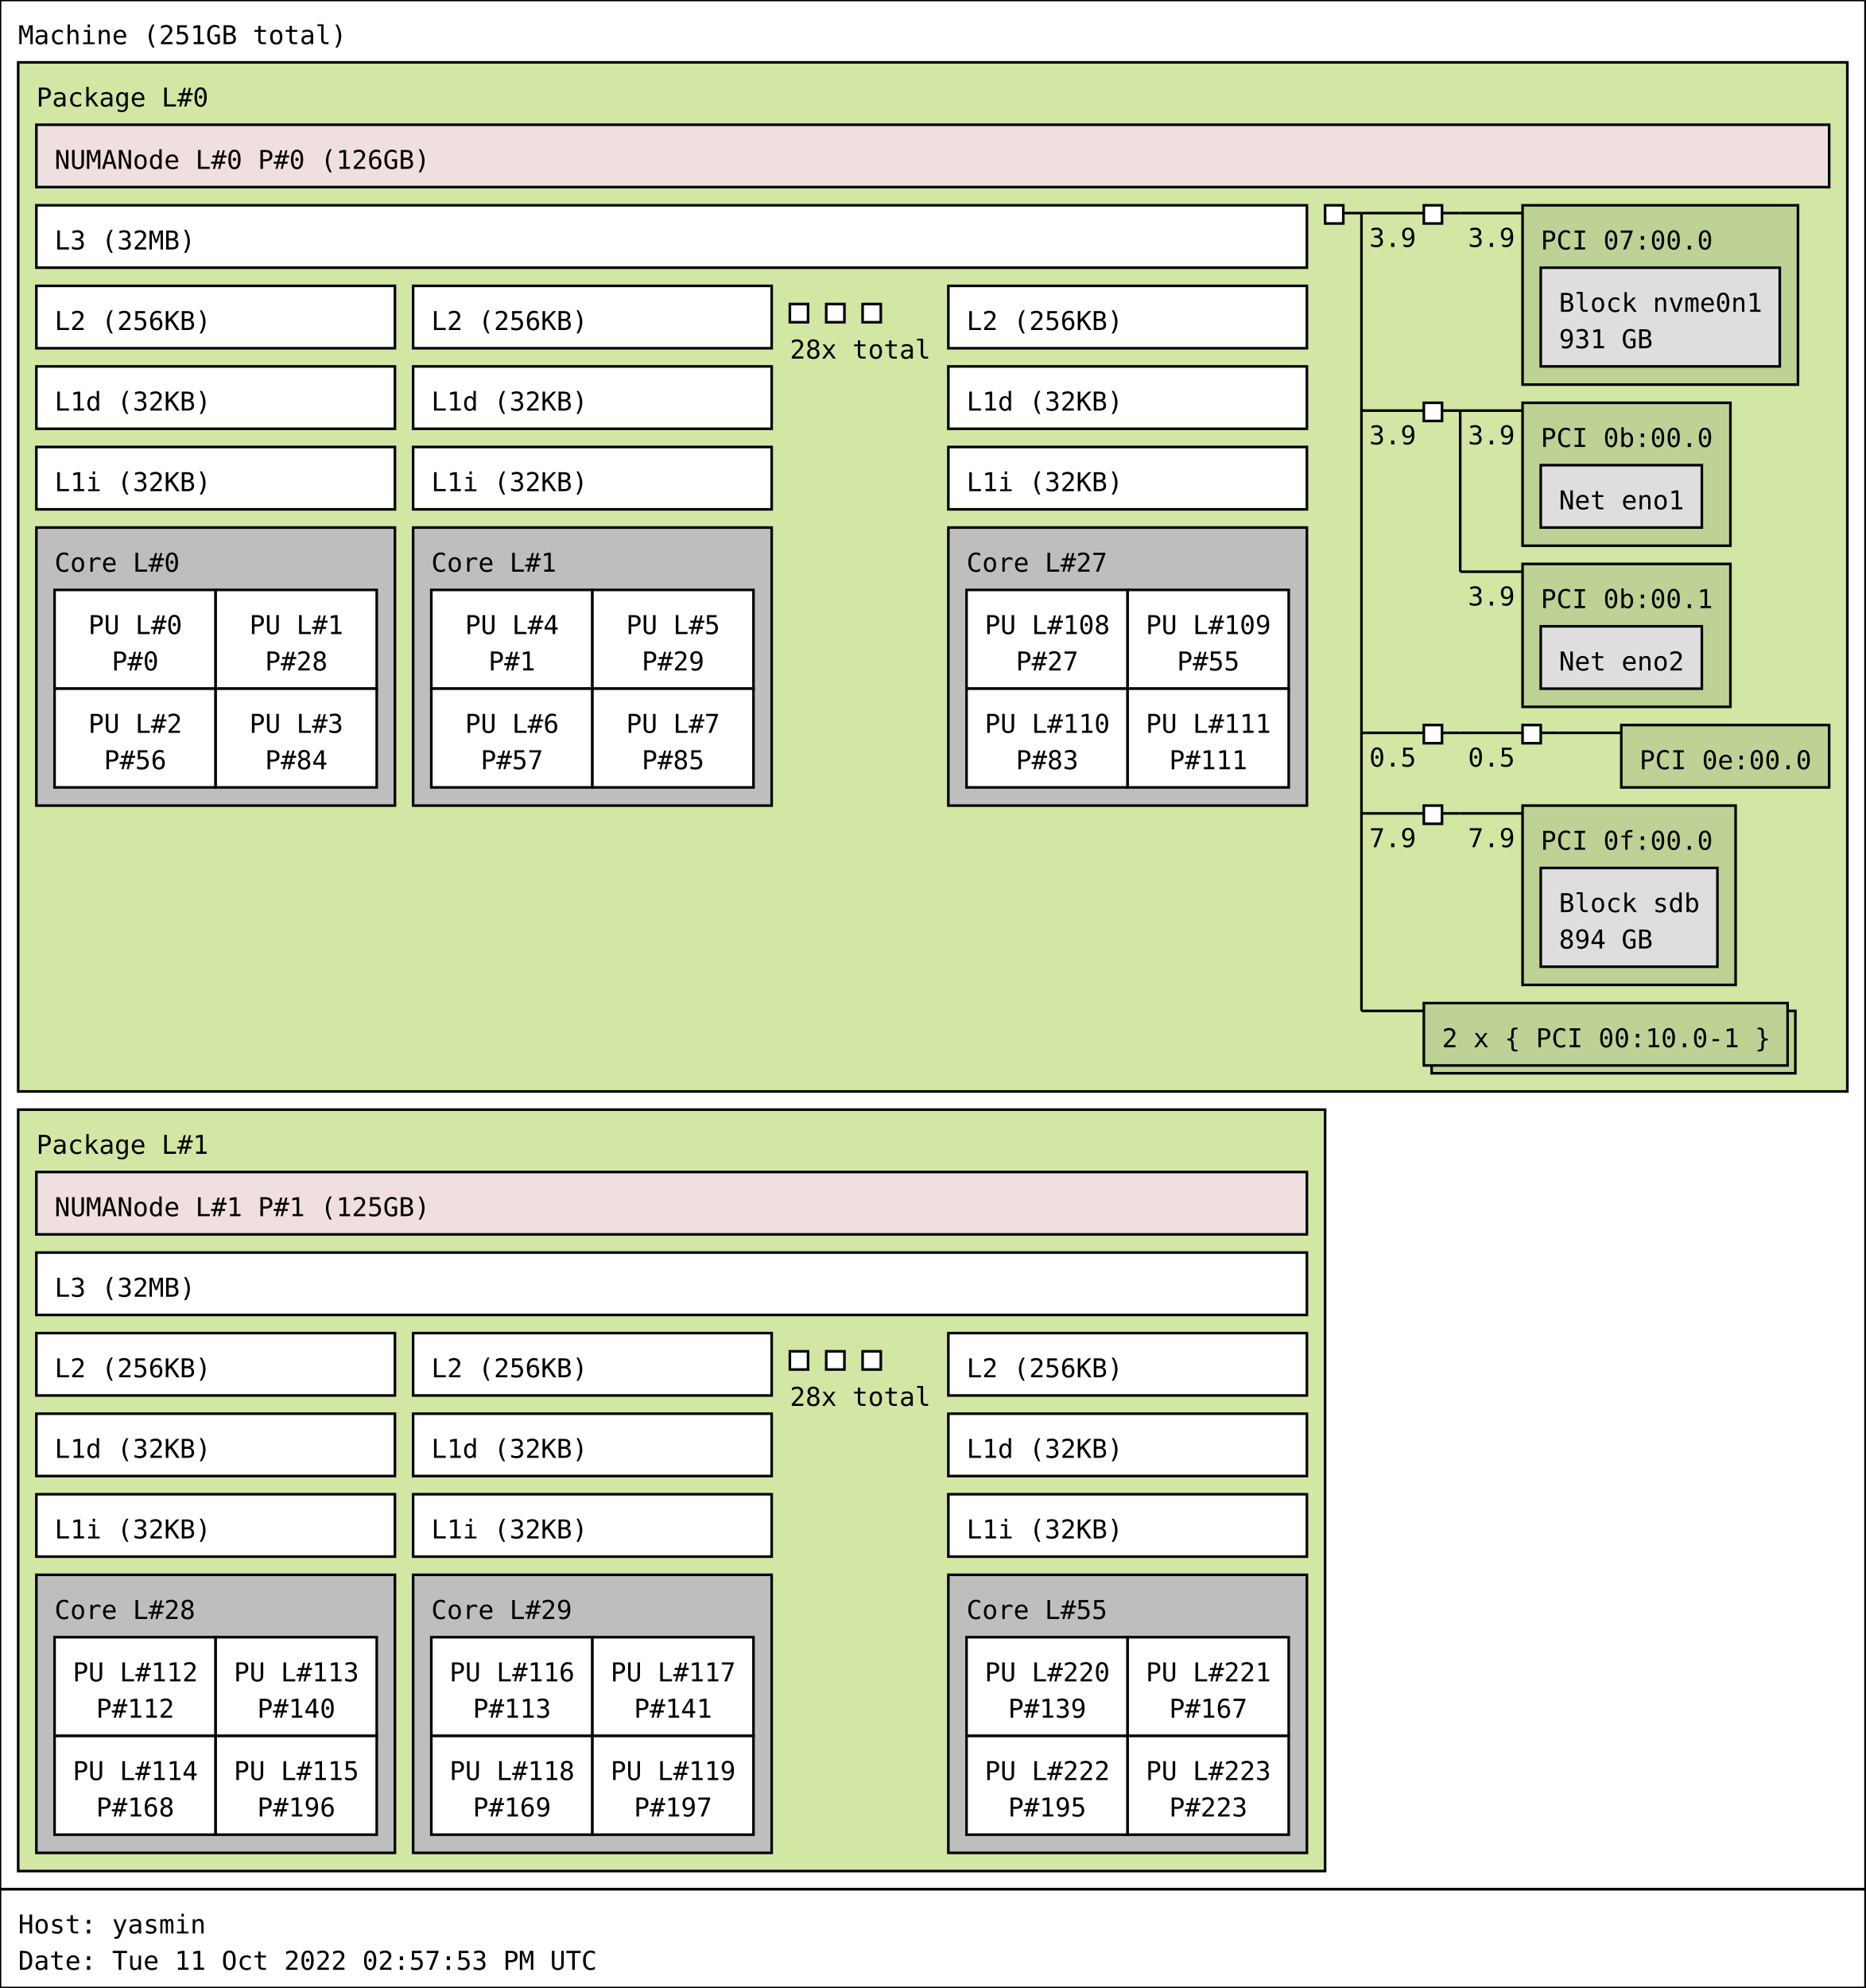
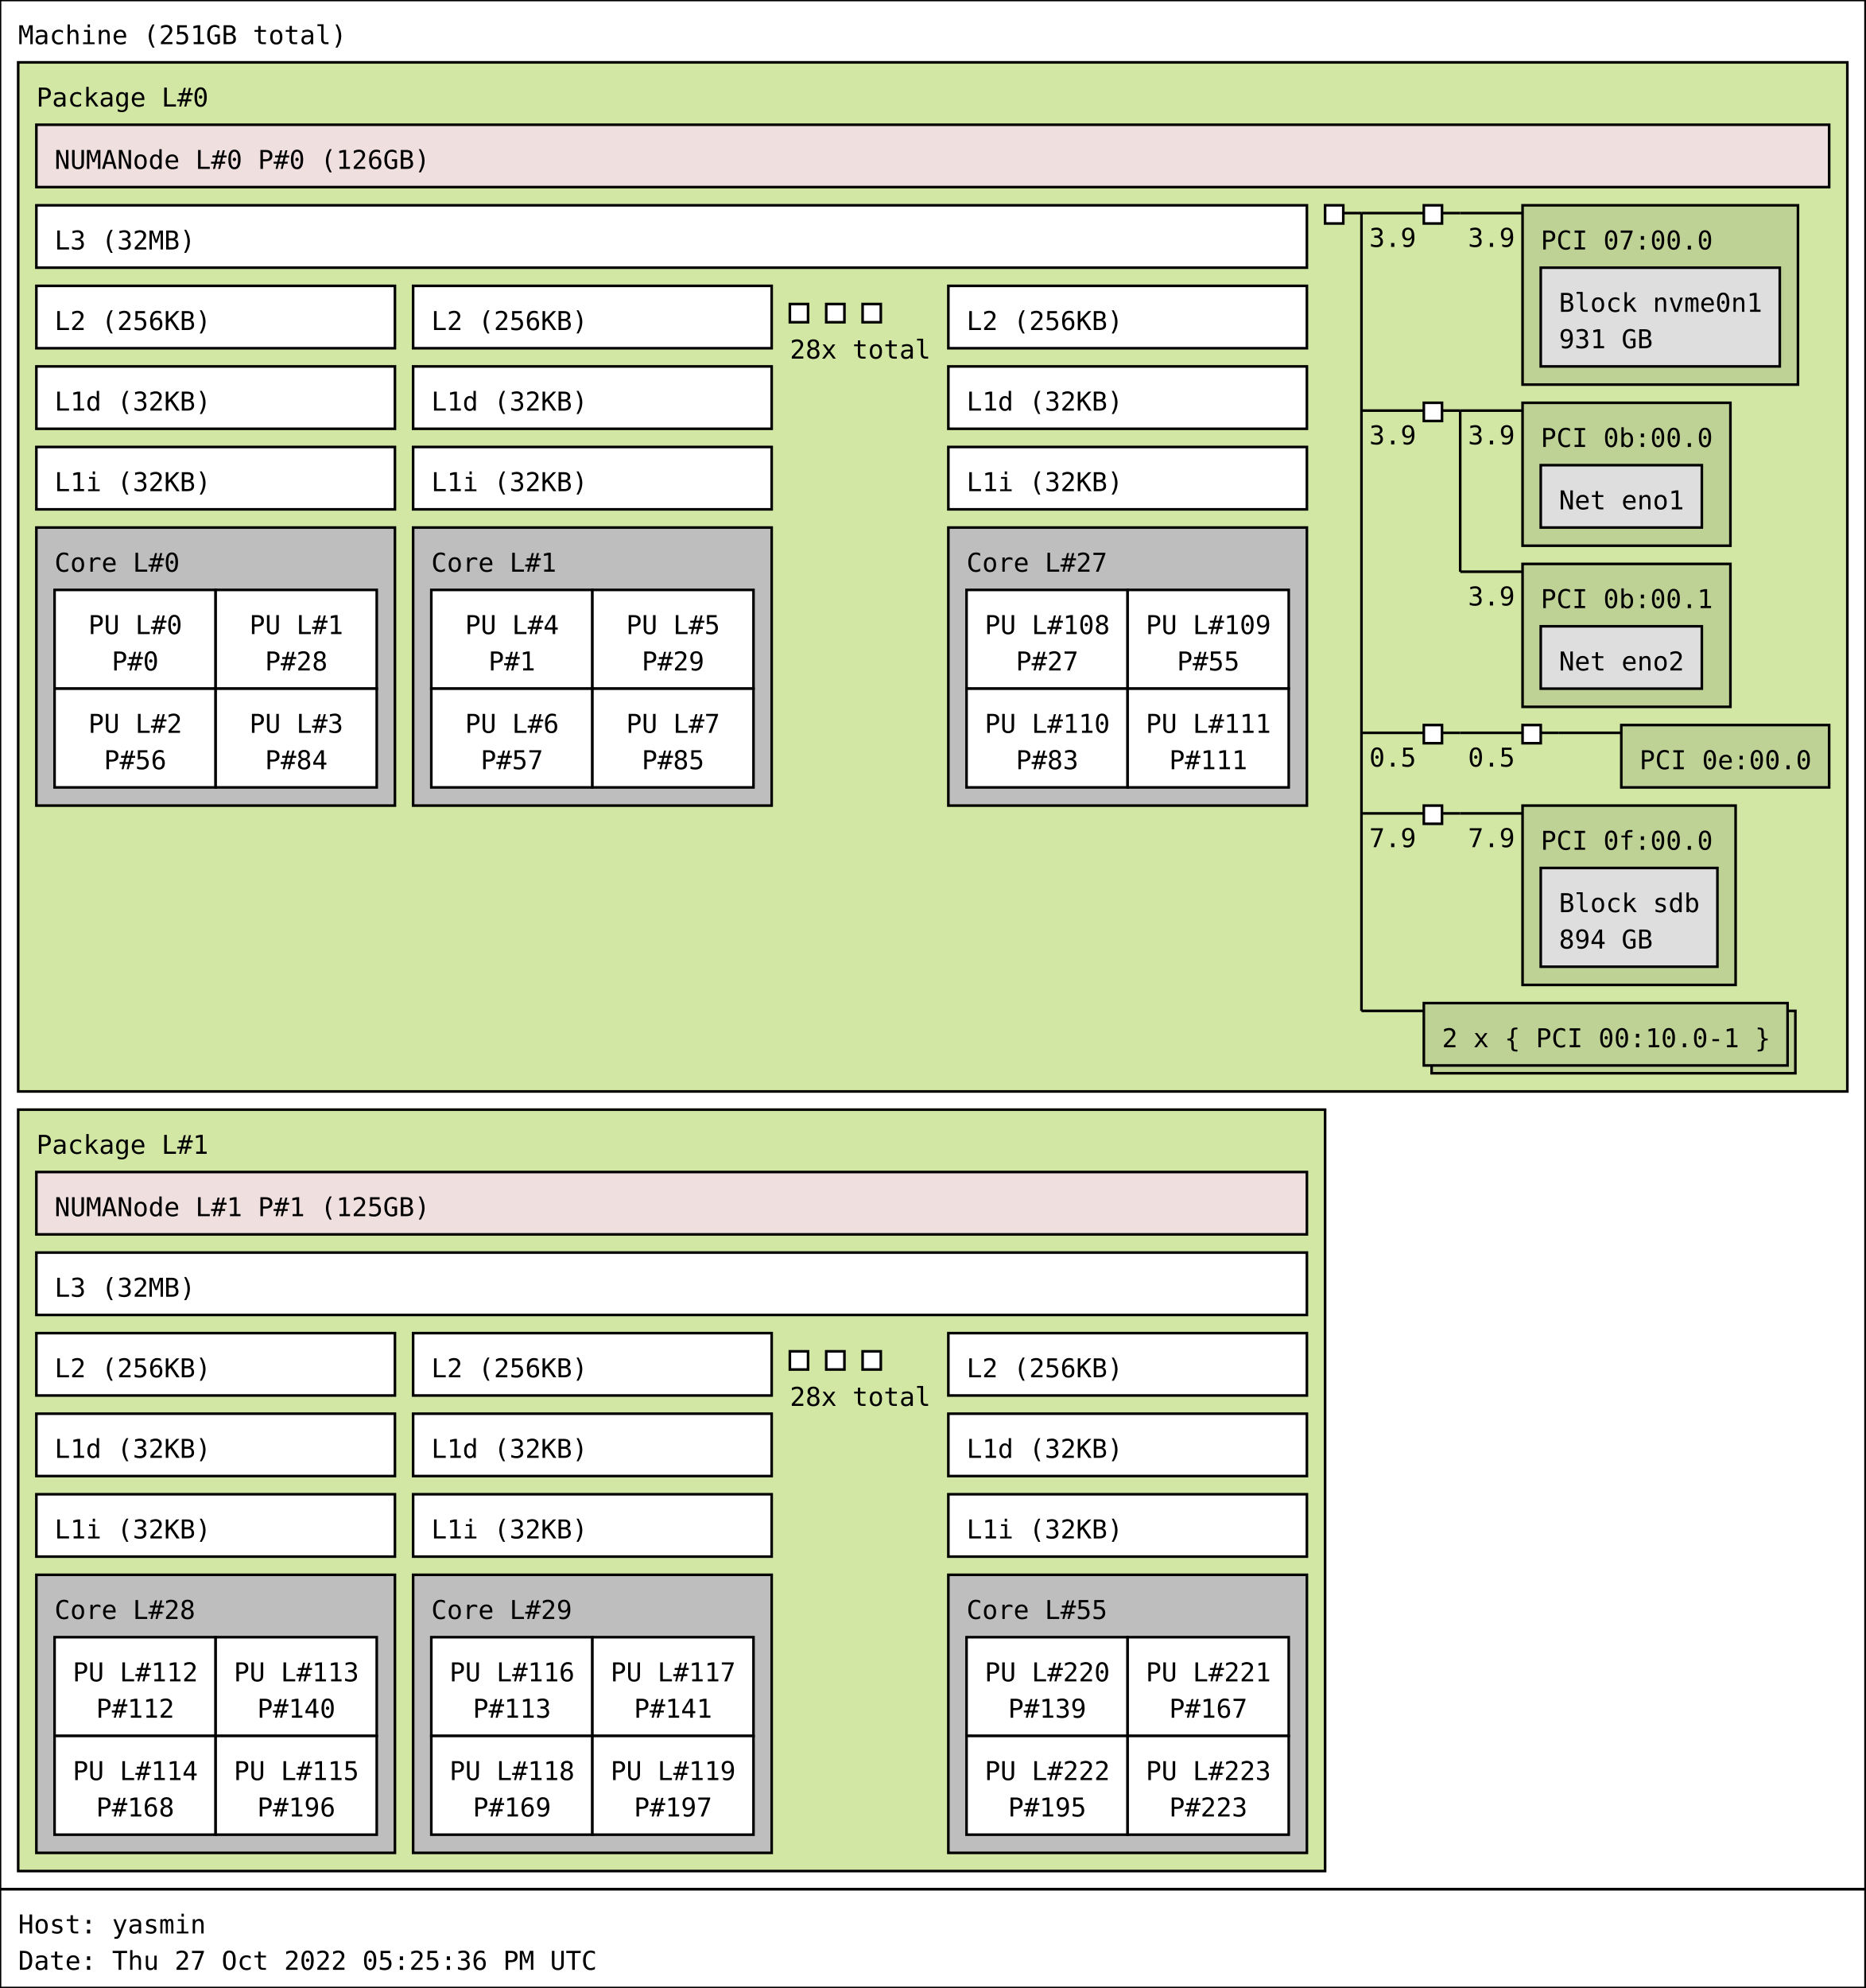
<svg xmlns="http://www.w3.org/2000/svg" width="718px" height="765px" viewBox="0 0 718px 765px" version="1.1">
  <rect id="Machine_0_rect" class="Machine" x="0" y="0" width="718" height="727" fill="rgb(255,255,255)" stroke="rgb(0,0,0)" stroke-width="1" />
  <text id="Machine_0_text" class="Machine" font-family="Monospace" x="7" y="17" fill="rgb(0,0,0)" font-size="10px">Machine (251GB total)</text>
  <rect id="Package_0_rect" class="Package" x="7" y="24" width="704" height="396" fill="rgb(210,231,164)" stroke="rgb(0,0,0)" stroke-width="1" />
  <text id="Package_0_text" class="Package" font-family="Monospace" x="14" y="41" fill="rgb(0,0,0)" font-size="10px">Package L#0</text>
  <rect id="L3_0_rect" class="L3" x="14" y="79" width="489" height="24" fill="rgb(255,255,255)" stroke="rgb(0,0,0)" stroke-width="1" />
  <text id="L3_0_text" class="L3" font-family="Monospace" x="21" y="96" fill="rgb(0,0,0)" font-size="10px">L3 (32MB)</text>
  <rect id="L2_0_rect" class="L2" x="14" y="110" width="138" height="24" fill="rgb(255,255,255)" stroke="rgb(0,0,0)" stroke-width="1" />
  <text id="L2_0_text" class="L2" font-family="Monospace" x="21" y="127" fill="rgb(0,0,0)" font-size="10px">L2 (256KB)</text>
  <rect id="L1d_0_rect" class="L1d" x="14" y="141" width="138" height="24" fill="rgb(255,255,255)" stroke="rgb(0,0,0)" stroke-width="1" />
  <text id="L1d_0_text" class="L1d" font-family="Monospace" x="21" y="158" fill="rgb(0,0,0)" font-size="10px">L1d (32KB)</text>
  <rect id="L1i_0_rect" class="L1i" x="14" y="172" width="138" height="24" fill="rgb(255,255,255)" stroke="rgb(0,0,0)" stroke-width="1" />
  <text id="L1i_0_text" class="L1i" font-family="Monospace" x="21" y="189" fill="rgb(0,0,0)" font-size="10px">L1i (32KB)</text>
  <rect id="Core_0_rect" class="Core" x="14" y="203" width="138" height="107" fill="rgb(190,190,190)" stroke="rgb(0,0,0)" stroke-width="1" />
  <text id="Core_0_text" class="Core" font-family="Monospace" x="21" y="220" fill="rgb(0,0,0)" font-size="10px">Core L#0</text>
  <rect id="PU_0_rect" class="PU" x="21" y="227" width="62" height="38" fill="rgb(255,255,255)" stroke="rgb(0,0,0)" stroke-width="1" />
  <text id="PU_0_text" class="PU" font-family="Monospace" x="34" y="244" fill="rgb(0,0,0)" font-size="10px">PU L#0</text>
  <text id="PU_0_text_1" class="PU" font-family="Monospace" x="43" y="258" fill="rgb(0,0,0)" font-size="10px">P#0</text>
  <rect id="PU_1_rect" class="PU" x="83" y="227" width="62" height="38" fill="rgb(255,255,255)" stroke="rgb(0,0,0)" stroke-width="1" />
  <text id="PU_1_text" class="PU" font-family="Monospace" x="96" y="244" fill="rgb(0,0,0)" font-size="10px">PU L#1</text>
  <text id="PU_1_text_1" class="PU" font-family="Monospace" x="102" y="258" fill="rgb(0,0,0)" font-size="10px">P#28</text>
  <rect id="PU_2_rect" class="PU" x="21" y="265" width="62" height="38" fill="rgb(255,255,255)" stroke="rgb(0,0,0)" stroke-width="1" />
  <text id="PU_2_text" class="PU" font-family="Monospace" x="34" y="282" fill="rgb(0,0,0)" font-size="10px">PU L#2</text>
  <text id="PU_2_text_1" class="PU" font-family="Monospace" x="40" y="296" fill="rgb(0,0,0)" font-size="10px">P#56</text>
  <rect id="PU_3_rect" class="PU" x="83" y="265" width="62" height="38" fill="rgb(255,255,255)" stroke="rgb(0,0,0)" stroke-width="1" />
  <text id="PU_3_text" class="PU" font-family="Monospace" x="96" y="282" fill="rgb(0,0,0)" font-size="10px">PU L#3</text>
  <text id="PU_3_text_1" class="PU" font-family="Monospace" x="102" y="296" fill="rgb(0,0,0)" font-size="10px">P#84</text>
  <rect id="L2_1_rect" class="L2" x="159" y="110" width="138" height="24" fill="rgb(255,255,255)" stroke="rgb(0,0,0)" stroke-width="1" />
  <text id="L2_1_text" class="L2" font-family="Monospace" x="166" y="127" fill="rgb(0,0,0)" font-size="10px">L2 (256KB)</text>
  <rect id="L1d_1_rect" class="L1d" x="159" y="141" width="138" height="24" fill="rgb(255,255,255)" stroke="rgb(0,0,0)" stroke-width="1" />
  <text id="L1d_1_text" class="L1d" font-family="Monospace" x="166" y="158" fill="rgb(0,0,0)" font-size="10px">L1d (32KB)</text>
  <rect id="L1i_1_rect" class="L1i" x="159" y="172" width="138" height="24" fill="rgb(255,255,255)" stroke="rgb(0,0,0)" stroke-width="1" />
  <text id="L1i_1_text" class="L1i" font-family="Monospace" x="166" y="189" fill="rgb(0,0,0)" font-size="10px">L1i (32KB)</text>
  <rect id="Core_1_rect" class="Core" x="159" y="203" width="138" height="107" fill="rgb(190,190,190)" stroke="rgb(0,0,0)" stroke-width="1" />
  <text id="Core_1_text" class="Core" font-family="Monospace" x="166" y="220" fill="rgb(0,0,0)" font-size="10px">Core L#1</text>
  <rect id="PU_4_rect" class="PU" x="166" y="227" width="62" height="38" fill="rgb(255,255,255)" stroke="rgb(0,0,0)" stroke-width="1" />
  <text id="PU_4_text" class="PU" font-family="Monospace" x="179" y="244" fill="rgb(0,0,0)" font-size="10px">PU L#4</text>
  <text id="PU_4_text_1" class="PU" font-family="Monospace" x="188" y="258" fill="rgb(0,0,0)" font-size="10px">P#1</text>
  <rect id="PU_5_rect" class="PU" x="228" y="227" width="62" height="38" fill="rgb(255,255,255)" stroke="rgb(0,0,0)" stroke-width="1" />
  <text id="PU_5_text" class="PU" font-family="Monospace" x="241" y="244" fill="rgb(0,0,0)" font-size="10px">PU L#5</text>
  <text id="PU_5_text_1" class="PU" font-family="Monospace" x="247" y="258" fill="rgb(0,0,0)" font-size="10px">P#29</text>
  <rect id="PU_6_rect" class="PU" x="166" y="265" width="62" height="38" fill="rgb(255,255,255)" stroke="rgb(0,0,0)" stroke-width="1" />
  <text id="PU_6_text" class="PU" font-family="Monospace" x="179" y="282" fill="rgb(0,0,0)" font-size="10px">PU L#6</text>
  <text id="PU_6_text_1" class="PU" font-family="Monospace" x="185" y="296" fill="rgb(0,0,0)" font-size="10px">P#57</text>
  <rect id="PU_7_rect" class="PU" x="228" y="265" width="62" height="38" fill="rgb(255,255,255)" stroke="rgb(0,0,0)" stroke-width="1" />
  <text id="PU_7_text" class="PU" font-family="Monospace" x="241" y="282" fill="rgb(0,0,0)" font-size="10px">PU L#7</text>
  <text id="PU_7_text_1" class="PU" font-family="Monospace" x="247" y="296" fill="rgb(0,0,0)" font-size="10px">P#85</text>
  <rect id="L2_2_rect" class="L2" x="304" y="117" width="7" height="7" fill="rgb(255,255,255)" stroke="rgb(0,0,0)" stroke-width="1" />
  <rect id="L2_2_rect" class="L2" x="318" y="117" width="7" height="7" fill="rgb(255,255,255)" stroke="rgb(0,0,0)" stroke-width="1" />
  <rect id="L2_2_rect" class="L2" x="332" y="117" width="7" height="7" fill="rgb(255,255,255)" stroke="rgb(0,0,0)" stroke-width="1" />
  <text id="L2_2_text" class="L2" font-family="Monospace" x="304" y="138" fill="rgb(0,0,0)" font-size="10px">28x total</text>
  <rect id="L2_27_rect" class="L2" x="365" y="110" width="138" height="24" fill="rgb(255,255,255)" stroke="rgb(0,0,0)" stroke-width="1" />
  <text id="L2_27_text" class="L2" font-family="Monospace" x="372" y="127" fill="rgb(0,0,0)" font-size="10px">L2 (256KB)</text>
  <rect id="L1d_27_rect" class="L1d" x="365" y="141" width="138" height="24" fill="rgb(255,255,255)" stroke="rgb(0,0,0)" stroke-width="1" />
  <text id="L1d_27_text" class="L1d" font-family="Monospace" x="372" y="158" fill="rgb(0,0,0)" font-size="10px">L1d (32KB)</text>
  <rect id="L1i_27_rect" class="L1i" x="365" y="172" width="138" height="24" fill="rgb(255,255,255)" stroke="rgb(0,0,0)" stroke-width="1" />
  <text id="L1i_27_text" class="L1i" font-family="Monospace" x="372" y="189" fill="rgb(0,0,0)" font-size="10px">L1i (32KB)</text>
  <rect id="Core_27_rect" class="Core" x="365" y="203" width="138" height="107" fill="rgb(190,190,190)" stroke="rgb(0,0,0)" stroke-width="1" />
  <text id="Core_27_text" class="Core" font-family="Monospace" x="372" y="220" fill="rgb(0,0,0)" font-size="10px">Core L#27</text>
  <rect id="PU_108_rect" class="PU" x="372" y="227" width="62" height="38" fill="rgb(255,255,255)" stroke="rgb(0,0,0)" stroke-width="1" />
  <text id="PU_108_text" class="PU" font-family="Monospace" x="379" y="244" fill="rgb(0,0,0)" font-size="10px">PU L#108</text>
  <text id="PU_108_text_1" class="PU" font-family="Monospace" x="391" y="258" fill="rgb(0,0,0)" font-size="10px">P#27</text>
  <rect id="PU_109_rect" class="PU" x="434" y="227" width="62" height="38" fill="rgb(255,255,255)" stroke="rgb(0,0,0)" stroke-width="1" />
  <text id="PU_109_text" class="PU" font-family="Monospace" x="441" y="244" fill="rgb(0,0,0)" font-size="10px">PU L#109</text>
  <text id="PU_109_text_1" class="PU" font-family="Monospace" x="453" y="258" fill="rgb(0,0,0)" font-size="10px">P#55</text>
  <rect id="PU_110_rect" class="PU" x="372" y="265" width="62" height="38" fill="rgb(255,255,255)" stroke="rgb(0,0,0)" stroke-width="1" />
  <text id="PU_110_text" class="PU" font-family="Monospace" x="379" y="282" fill="rgb(0,0,0)" font-size="10px">PU L#110</text>
  <text id="PU_110_text_1" class="PU" font-family="Monospace" x="391" y="296" fill="rgb(0,0,0)" font-size="10px">P#83</text>
  <rect id="PU_111_rect" class="PU" x="434" y="265" width="62" height="38" fill="rgb(255,255,255)" stroke="rgb(0,0,0)" stroke-width="1" />
  <text id="PU_111_text" class="PU" font-family="Monospace" x="441" y="282" fill="rgb(0,0,0)" font-size="10px">PU L#111</text>
  <text id="PU_111_text_1" class="PU" font-family="Monospace" x="450" y="296" fill="rgb(0,0,0)" font-size="10px">P#111</text>
  <rect id="NUMANode_0_rect" class="NUMANode" x="14" y="48" width="690" height="24" fill="rgb(239,223,222)" stroke="rgb(0,0,0)" stroke-width="1" />
  <text id="NUMANode_0_text" class="NUMANode" font-family="Monospace" x="21" y="65" fill="rgb(0,0,0)" font-size="10px">NUMANode L#0 P#0 (126GB)</text>
  <rect id="HostBridge_0_rect" class="HostBridge" x="510" y="79" width="7" height="7" fill="rgb(255,255,255)" stroke="rgb(0,0,0)" stroke-width="1" />
  <line id="HostBridge_0_line" class="HostBridge" x1="517" y1="82" x2="524" y2="82" stroke="rgb(0,0,0)" stroke-width="1" />
  <line id="HostBridge_0_line_2" class="HostBridge" x1="524" y1="82" x2="548" y2="82" stroke="rgb(0,0,0)" stroke-width="1" />
  <text id="HostBridge_0_text_2" class="HostBridge" font-family="Monospace" x="527" y="95" fill="rgb(0,0,0)" font-size="10px">3.9</text>
  <line id="HostBridge_0_line_3" class="HostBridge" x1="524" y1="158" x2="548" y2="158" stroke="rgb(0,0,0)" stroke-width="1" />
  <text id="HostBridge_0_text_3" class="HostBridge" font-family="Monospace" x="527" y="171" fill="rgb(0,0,0)" font-size="10px">3.9</text>
  <line id="HostBridge_0_line_4" class="HostBridge" x1="524" y1="282" x2="548" y2="282" stroke="rgb(0,0,0)" stroke-width="1" />
  <text id="HostBridge_0_text_4" class="HostBridge" font-family="Monospace" x="527" y="295" fill="rgb(0,0,0)" font-size="10px">0.5</text>
  <line id="HostBridge_0_line_5" class="HostBridge" x1="524" y1="313" x2="548" y2="313" stroke="rgb(0,0,0)" stroke-width="1" />
  <text id="HostBridge_0_text_5" class="HostBridge" font-family="Monospace" x="527" y="326" fill="rgb(0,0,0)" font-size="10px">7.9</text>
  <line id="HostBridge_0_line_6" class="HostBridge" x1="524" y1="389" x2="548" y2="389" stroke="rgb(0,0,0)" stroke-width="1" />
  <line id="HostBridge_0_line_1" class="HostBridge" x1="524" y1="82" x2="524" y2="389" stroke="rgb(0,0,0)" stroke-width="1" />
  <rect id="PCIBridge_1_rect" class="PCIBridge" x="548" y="79" width="7" height="7" fill="rgb(255,255,255)" stroke="rgb(0,0,0)" stroke-width="1" />
  <line id="PCIBridge_1_line" class="PCIBridge" x1="555" y1="82" x2="562" y2="82" stroke="rgb(0,0,0)" stroke-width="1" />
  <line id="PCIBridge_1_line_2" class="PCIBridge" x1="562" y1="82" x2="586" y2="82" stroke="rgb(0,0,0)" stroke-width="1" />
  <text id="PCIBridge_1_text_2" class="PCIBridge" font-family="Monospace" x="565" y="95" fill="rgb(0,0,0)" font-size="10px">3.9</text>
  <line id="PCIBridge_1_line_1" class="PCIBridge" x1="562" y1="82" x2="562" y2="82" stroke="rgb(0,0,0)" stroke-width="1" />
  <rect id="PCI_0_rect" class="PCI" x="586" y="79" width="106" height="69" fill="rgb(190,210,149)" stroke="rgb(0,0,0)" stroke-width="1" />
  <text id="PCI_0_text" class="PCI" font-family="Monospace" x="593" y="96" fill="rgb(0,0,0)" font-size="10px">PCI 07:00.0</text>
  <rect id="Block_0_rect" class="Block" x="593" y="103" width="92" height="38" fill="rgb(222,222,222)" stroke="rgb(0,0,0)" stroke-width="1" />
  <text id="Block_0_text" class="Block" font-family="Monospace" x="600" y="120" fill="rgb(0,0,0)" font-size="10px">Block nvme0n1</text>
  <text id="Block_0_text_1" class="Block" font-family="Monospace" x="600" y="134" fill="rgb(0,0,0)" font-size="10px">931 GB</text>
  <rect id="PCIBridge_2_rect" class="PCIBridge" x="548" y="155" width="7" height="7" fill="rgb(255,255,255)" stroke="rgb(0,0,0)" stroke-width="1" />
  <line id="PCIBridge_2_line" class="PCIBridge" x1="555" y1="158" x2="562" y2="158" stroke="rgb(0,0,0)" stroke-width="1" />
  <line id="PCIBridge_2_line_2" class="PCIBridge" x1="562" y1="158" x2="586" y2="158" stroke="rgb(0,0,0)" stroke-width="1" />
  <text id="PCIBridge_2_text_2" class="PCIBridge" font-family="Monospace" x="565" y="171" fill="rgb(0,0,0)" font-size="10px">3.9</text>
  <line id="PCIBridge_2_line_3" class="PCIBridge" x1="562" y1="220" x2="586" y2="220" stroke="rgb(0,0,0)" stroke-width="1" />
  <text id="PCIBridge_2_text_3" class="PCIBridge" font-family="Monospace" x="565" y="233" fill="rgb(0,0,0)" font-size="10px">3.9</text>
  <line id="PCIBridge_2_line_1" class="PCIBridge" x1="562" y1="158" x2="562" y2="220" stroke="rgb(0,0,0)" stroke-width="1" />
  <rect id="PCI_1_rect" class="PCI" x="586" y="155" width="80" height="55" fill="rgb(190,210,149)" stroke="rgb(0,0,0)" stroke-width="1" />
  <text id="PCI_1_text" class="PCI" font-family="Monospace" x="593" y="172" fill="rgb(0,0,0)" font-size="10px">PCI 0b:00.0</text>
  <rect id="Net_1_rect" class="Net" x="593" y="179" width="62" height="24" fill="rgb(222,222,222)" stroke="rgb(0,0,0)" stroke-width="1" />
  <text id="Net_1_text" class="Net" font-family="Monospace" x="600" y="196" fill="rgb(0,0,0)" font-size="10px">Net eno1</text>
  <rect id="PCI_2_rect" class="PCI" x="586" y="217" width="80" height="55" fill="rgb(190,210,149)" stroke="rgb(0,0,0)" stroke-width="1" />
  <text id="PCI_2_text" class="PCI" font-family="Monospace" x="593" y="234" fill="rgb(0,0,0)" font-size="10px">PCI 0b:00.1</text>
  <rect id="Net_2_rect" class="Net" x="593" y="241" width="62" height="24" fill="rgb(222,222,222)" stroke="rgb(0,0,0)" stroke-width="1" />
  <text id="Net_2_text" class="Net" font-family="Monospace" x="600" y="258" fill="rgb(0,0,0)" font-size="10px">Net eno2</text>
  <rect id="PCIBridge_3_rect" class="PCIBridge" x="548" y="279" width="7" height="7" fill="rgb(255,255,255)" stroke="rgb(0,0,0)" stroke-width="1" />
  <line id="PCIBridge_3_line" class="PCIBridge" x1="555" y1="282" x2="562" y2="282" stroke="rgb(0,0,0)" stroke-width="1" />
  <line id="PCIBridge_3_line_2" class="PCIBridge" x1="562" y1="282" x2="586" y2="282" stroke="rgb(0,0,0)" stroke-width="1" />
  <text id="PCIBridge_3_text_2" class="PCIBridge" font-family="Monospace" x="565" y="295" fill="rgb(0,0,0)" font-size="10px">0.5</text>
  <line id="PCIBridge_3_line_1" class="PCIBridge" x1="562" y1="282" x2="562" y2="282" stroke="rgb(0,0,0)" stroke-width="1" />
  <rect id="PCIBridge_4_rect" class="PCIBridge" x="586" y="279" width="7" height="7" fill="rgb(255,255,255)" stroke="rgb(0,0,0)" stroke-width="1" />
  <line id="PCIBridge_4_line" class="PCIBridge" x1="593" y1="282" x2="600" y2="282" stroke="rgb(0,0,0)" stroke-width="1" />
  <line id="PCIBridge_4_line_2" class="PCIBridge" x1="600" y1="282" x2="624" y2="282" stroke="rgb(0,0,0)" stroke-width="1" />
  <line id="PCIBridge_4_line_1" class="PCIBridge" x1="600" y1="282" x2="600" y2="282" stroke="rgb(0,0,0)" stroke-width="1" />
  <rect id="PCI_3_rect" class="PCI" x="624" y="279" width="80" height="24" fill="rgb(190,210,149)" stroke="rgb(0,0,0)" stroke-width="1" />
  <text id="PCI_3_text" class="PCI" font-family="Monospace" x="631" y="296" fill="rgb(0,0,0)" font-size="10px">PCI 0e:00.0</text>
  <rect id="PCIBridge_5_rect" class="PCIBridge" x="548" y="310" width="7" height="7" fill="rgb(255,255,255)" stroke="rgb(0,0,0)" stroke-width="1" />
  <line id="PCIBridge_5_line" class="PCIBridge" x1="555" y1="313" x2="562" y2="313" stroke="rgb(0,0,0)" stroke-width="1" />
  <line id="PCIBridge_5_line_2" class="PCIBridge" x1="562" y1="313" x2="586" y2="313" stroke="rgb(0,0,0)" stroke-width="1" />
  <text id="PCIBridge_5_text_2" class="PCIBridge" font-family="Monospace" x="565" y="326" fill="rgb(0,0,0)" font-size="10px">7.9</text>
  <line id="PCIBridge_5_line_1" class="PCIBridge" x1="562" y1="313" x2="562" y2="313" stroke="rgb(0,0,0)" stroke-width="1" />
  <rect id="PCI_4_rect" class="PCI" x="586" y="310" width="82" height="69" fill="rgb(190,210,149)" stroke="rgb(0,0,0)" stroke-width="1" />
  <text id="PCI_4_text" class="PCI" font-family="Monospace" x="593" y="327" fill="rgb(0,0,0)" font-size="10px">PCI 0f:00.0</text>
  <rect id="Block_3_rect" class="Block" x="593" y="334" width="68" height="38" fill="rgb(222,222,222)" stroke="rgb(0,0,0)" stroke-width="1" />
  <text id="Block_3_text" class="Block" font-family="Monospace" x="600" y="351" fill="rgb(0,0,0)" font-size="10px">Block sdb</text>
  <text id="Block_3_text_1" class="Block" font-family="Monospace" x="600" y="365" fill="rgb(0,0,0)" font-size="10px">894 GB</text>
  <rect id="PCI_5_rect_2" class="PCI" x="551" y="389" width="140" height="24" fill="rgb(190,210,149)" stroke="rgb(0,0,0)" stroke-width="1" />
  <rect id="PCI_5_rect" class="PCI" x="548" y="386" width="140" height="24" fill="rgb(190,210,149)" stroke="rgb(0,0,0)" stroke-width="1" />
  <text id="PCI_5_text" class="PCI" font-family="Monospace" x="555" y="403" fill="rgb(0,0,0)" font-size="10px">2 x { PCI 00:10.0-1 }</text>
  <rect id="Package_1_rect" class="Package" x="7" y="427" width="503" height="293" fill="rgb(210,231,164)" stroke="rgb(0,0,0)" stroke-width="1" />
  <text id="Package_1_text" class="Package" font-family="Monospace" x="14" y="444" fill="rgb(0,0,0)" font-size="10px">Package L#1</text>
  <rect id="L3_1_rect" class="L3" x="14" y="482" width="489" height="24" fill="rgb(255,255,255)" stroke="rgb(0,0,0)" stroke-width="1" />
  <text id="L3_1_text" class="L3" font-family="Monospace" x="21" y="499" fill="rgb(0,0,0)" font-size="10px">L3 (32MB)</text>
  <rect id="L2_28_rect" class="L2" x="14" y="513" width="138" height="24" fill="rgb(255,255,255)" stroke="rgb(0,0,0)" stroke-width="1" />
  <text id="L2_28_text" class="L2" font-family="Monospace" x="21" y="530" fill="rgb(0,0,0)" font-size="10px">L2 (256KB)</text>
  <rect id="L1d_28_rect" class="L1d" x="14" y="544" width="138" height="24" fill="rgb(255,255,255)" stroke="rgb(0,0,0)" stroke-width="1" />
  <text id="L1d_28_text" class="L1d" font-family="Monospace" x="21" y="561" fill="rgb(0,0,0)" font-size="10px">L1d (32KB)</text>
  <rect id="L1i_28_rect" class="L1i" x="14" y="575" width="138" height="24" fill="rgb(255,255,255)" stroke="rgb(0,0,0)" stroke-width="1" />
  <text id="L1i_28_text" class="L1i" font-family="Monospace" x="21" y="592" fill="rgb(0,0,0)" font-size="10px">L1i (32KB)</text>
  <rect id="Core_28_rect" class="Core" x="14" y="606" width="138" height="107" fill="rgb(190,190,190)" stroke="rgb(0,0,0)" stroke-width="1" />
  <text id="Core_28_text" class="Core" font-family="Monospace" x="21" y="623" fill="rgb(0,0,0)" font-size="10px">Core L#28</text>
  <rect id="PU_112_rect" class="PU" x="21" y="630" width="62" height="38" fill="rgb(255,255,255)" stroke="rgb(0,0,0)" stroke-width="1" />
  <text id="PU_112_text" class="PU" font-family="Monospace" x="28" y="647" fill="rgb(0,0,0)" font-size="10px">PU L#112</text>
  <text id="PU_112_text_1" class="PU" font-family="Monospace" x="37" y="661" fill="rgb(0,0,0)" font-size="10px">P#112</text>
  <rect id="PU_113_rect" class="PU" x="83" y="630" width="62" height="38" fill="rgb(255,255,255)" stroke="rgb(0,0,0)" stroke-width="1" />
  <text id="PU_113_text" class="PU" font-family="Monospace" x="90" y="647" fill="rgb(0,0,0)" font-size="10px">PU L#113</text>
  <text id="PU_113_text_1" class="PU" font-family="Monospace" x="99" y="661" fill="rgb(0,0,0)" font-size="10px">P#140</text>
  <rect id="PU_114_rect" class="PU" x="21" y="668" width="62" height="38" fill="rgb(255,255,255)" stroke="rgb(0,0,0)" stroke-width="1" />
  <text id="PU_114_text" class="PU" font-family="Monospace" x="28" y="685" fill="rgb(0,0,0)" font-size="10px">PU L#114</text>
  <text id="PU_114_text_1" class="PU" font-family="Monospace" x="37" y="699" fill="rgb(0,0,0)" font-size="10px">P#168</text>
  <rect id="PU_115_rect" class="PU" x="83" y="668" width="62" height="38" fill="rgb(255,255,255)" stroke="rgb(0,0,0)" stroke-width="1" />
  <text id="PU_115_text" class="PU" font-family="Monospace" x="90" y="685" fill="rgb(0,0,0)" font-size="10px">PU L#115</text>
  <text id="PU_115_text_1" class="PU" font-family="Monospace" x="99" y="699" fill="rgb(0,0,0)" font-size="10px">P#196</text>
  <rect id="L2_29_rect" class="L2" x="159" y="513" width="138" height="24" fill="rgb(255,255,255)" stroke="rgb(0,0,0)" stroke-width="1" />
  <text id="L2_29_text" class="L2" font-family="Monospace" x="166" y="530" fill="rgb(0,0,0)" font-size="10px">L2 (256KB)</text>
  <rect id="L1d_29_rect" class="L1d" x="159" y="544" width="138" height="24" fill="rgb(255,255,255)" stroke="rgb(0,0,0)" stroke-width="1" />
  <text id="L1d_29_text" class="L1d" font-family="Monospace" x="166" y="561" fill="rgb(0,0,0)" font-size="10px">L1d (32KB)</text>
  <rect id="L1i_29_rect" class="L1i" x="159" y="575" width="138" height="24" fill="rgb(255,255,255)" stroke="rgb(0,0,0)" stroke-width="1" />
  <text id="L1i_29_text" class="L1i" font-family="Monospace" x="166" y="592" fill="rgb(0,0,0)" font-size="10px">L1i (32KB)</text>
  <rect id="Core_29_rect" class="Core" x="159" y="606" width="138" height="107" fill="rgb(190,190,190)" stroke="rgb(0,0,0)" stroke-width="1" />
  <text id="Core_29_text" class="Core" font-family="Monospace" x="166" y="623" fill="rgb(0,0,0)" font-size="10px">Core L#29</text>
  <rect id="PU_116_rect" class="PU" x="166" y="630" width="62" height="38" fill="rgb(255,255,255)" stroke="rgb(0,0,0)" stroke-width="1" />
  <text id="PU_116_text" class="PU" font-family="Monospace" x="173" y="647" fill="rgb(0,0,0)" font-size="10px">PU L#116</text>
  <text id="PU_116_text_1" class="PU" font-family="Monospace" x="182" y="661" fill="rgb(0,0,0)" font-size="10px">P#113</text>
  <rect id="PU_117_rect" class="PU" x="228" y="630" width="62" height="38" fill="rgb(255,255,255)" stroke="rgb(0,0,0)" stroke-width="1" />
  <text id="PU_117_text" class="PU" font-family="Monospace" x="235" y="647" fill="rgb(0,0,0)" font-size="10px">PU L#117</text>
  <text id="PU_117_text_1" class="PU" font-family="Monospace" x="244" y="661" fill="rgb(0,0,0)" font-size="10px">P#141</text>
  <rect id="PU_118_rect" class="PU" x="166" y="668" width="62" height="38" fill="rgb(255,255,255)" stroke="rgb(0,0,0)" stroke-width="1" />
  <text id="PU_118_text" class="PU" font-family="Monospace" x="173" y="685" fill="rgb(0,0,0)" font-size="10px">PU L#118</text>
  <text id="PU_118_text_1" class="PU" font-family="Monospace" x="182" y="699" fill="rgb(0,0,0)" font-size="10px">P#169</text>
  <rect id="PU_119_rect" class="PU" x="228" y="668" width="62" height="38" fill="rgb(255,255,255)" stroke="rgb(0,0,0)" stroke-width="1" />
  <text id="PU_119_text" class="PU" font-family="Monospace" x="235" y="685" fill="rgb(0,0,0)" font-size="10px">PU L#119</text>
  <text id="PU_119_text_1" class="PU" font-family="Monospace" x="244" y="699" fill="rgb(0,0,0)" font-size="10px">P#197</text>
  <rect id="L2_30_rect" class="L2" x="304" y="520" width="7" height="7" fill="rgb(255,255,255)" stroke="rgb(0,0,0)" stroke-width="1" />
  <rect id="L2_30_rect" class="L2" x="318" y="520" width="7" height="7" fill="rgb(255,255,255)" stroke="rgb(0,0,0)" stroke-width="1" />
  <rect id="L2_30_rect" class="L2" x="332" y="520" width="7" height="7" fill="rgb(255,255,255)" stroke="rgb(0,0,0)" stroke-width="1" />
  <text id="L2_30_text" class="L2" font-family="Monospace" x="304" y="541" fill="rgb(0,0,0)" font-size="10px">28x total</text>
  <rect id="L2_55_rect" class="L2" x="365" y="513" width="138" height="24" fill="rgb(255,255,255)" stroke="rgb(0,0,0)" stroke-width="1" />
  <text id="L2_55_text" class="L2" font-family="Monospace" x="372" y="530" fill="rgb(0,0,0)" font-size="10px">L2 (256KB)</text>
  <rect id="L1d_55_rect" class="L1d" x="365" y="544" width="138" height="24" fill="rgb(255,255,255)" stroke="rgb(0,0,0)" stroke-width="1" />
  <text id="L1d_55_text" class="L1d" font-family="Monospace" x="372" y="561" fill="rgb(0,0,0)" font-size="10px">L1d (32KB)</text>
  <rect id="L1i_55_rect" class="L1i" x="365" y="575" width="138" height="24" fill="rgb(255,255,255)" stroke="rgb(0,0,0)" stroke-width="1" />
  <text id="L1i_55_text" class="L1i" font-family="Monospace" x="372" y="592" fill="rgb(0,0,0)" font-size="10px">L1i (32KB)</text>
  <rect id="Core_55_rect" class="Core" x="365" y="606" width="138" height="107" fill="rgb(190,190,190)" stroke="rgb(0,0,0)" stroke-width="1" />
  <text id="Core_55_text" class="Core" font-family="Monospace" x="372" y="623" fill="rgb(0,0,0)" font-size="10px">Core L#55</text>
  <rect id="PU_220_rect" class="PU" x="372" y="630" width="62" height="38" fill="rgb(255,255,255)" stroke="rgb(0,0,0)" stroke-width="1" />
  <text id="PU_220_text" class="PU" font-family="Monospace" x="379" y="647" fill="rgb(0,0,0)" font-size="10px">PU L#220</text>
  <text id="PU_220_text_1" class="PU" font-family="Monospace" x="388" y="661" fill="rgb(0,0,0)" font-size="10px">P#139</text>
  <rect id="PU_221_rect" class="PU" x="434" y="630" width="62" height="38" fill="rgb(255,255,255)" stroke="rgb(0,0,0)" stroke-width="1" />
  <text id="PU_221_text" class="PU" font-family="Monospace" x="441" y="647" fill="rgb(0,0,0)" font-size="10px">PU L#221</text>
  <text id="PU_221_text_1" class="PU" font-family="Monospace" x="450" y="661" fill="rgb(0,0,0)" font-size="10px">P#167</text>
  <rect id="PU_222_rect" class="PU" x="372" y="668" width="62" height="38" fill="rgb(255,255,255)" stroke="rgb(0,0,0)" stroke-width="1" />
  <text id="PU_222_text" class="PU" font-family="Monospace" x="379" y="685" fill="rgb(0,0,0)" font-size="10px">PU L#222</text>
  <text id="PU_222_text_1" class="PU" font-family="Monospace" x="388" y="699" fill="rgb(0,0,0)" font-size="10px">P#195</text>
  <rect id="PU_223_rect" class="PU" x="434" y="668" width="62" height="38" fill="rgb(255,255,255)" stroke="rgb(0,0,0)" stroke-width="1" />
  <text id="PU_223_text" class="PU" font-family="Monospace" x="441" y="685" fill="rgb(0,0,0)" font-size="10px">PU L#223</text>
  <text id="PU_223_text_1" class="PU" font-family="Monospace" x="450" y="699" fill="rgb(0,0,0)" font-size="10px">P#223</text>
  <rect id="NUMANode_1_rect" class="NUMANode" x="14" y="451" width="489" height="24" fill="rgb(239,223,222)" stroke="rgb(0,0,0)" stroke-width="1" />
  <text id="NUMANode_1_text" class="NUMANode" font-family="Monospace" x="21" y="468" fill="rgb(0,0,0)" font-size="10px">NUMANode L#1 P#1 (125GB)</text>
  <rect id="anon_rect" x="0" y="727" width="718" height="38" fill="rgb(255,255,255)" stroke="rgb(0,0,0)" stroke-width="1" />
  <text id="anon_text" font-family="Monospace" x="7" y="744" fill="rgb(0,0,0)" font-size="10px">Host: yasmin</text>
-   <text id="anon_text_1" font-family="Monospace" x="7" y="758" fill="rgb(0,0,0)" font-size="10px">Date: Tue 11 Oct 2022 02:57:53 PM UTC</text>
+   <text id="anon_text_1" font-family="Monospace" x="7" y="758" fill="rgb(0,0,0)" font-size="10px">Date: Thu 27 Oct 2022 05:25:36 PM UTC</text>
</svg>
